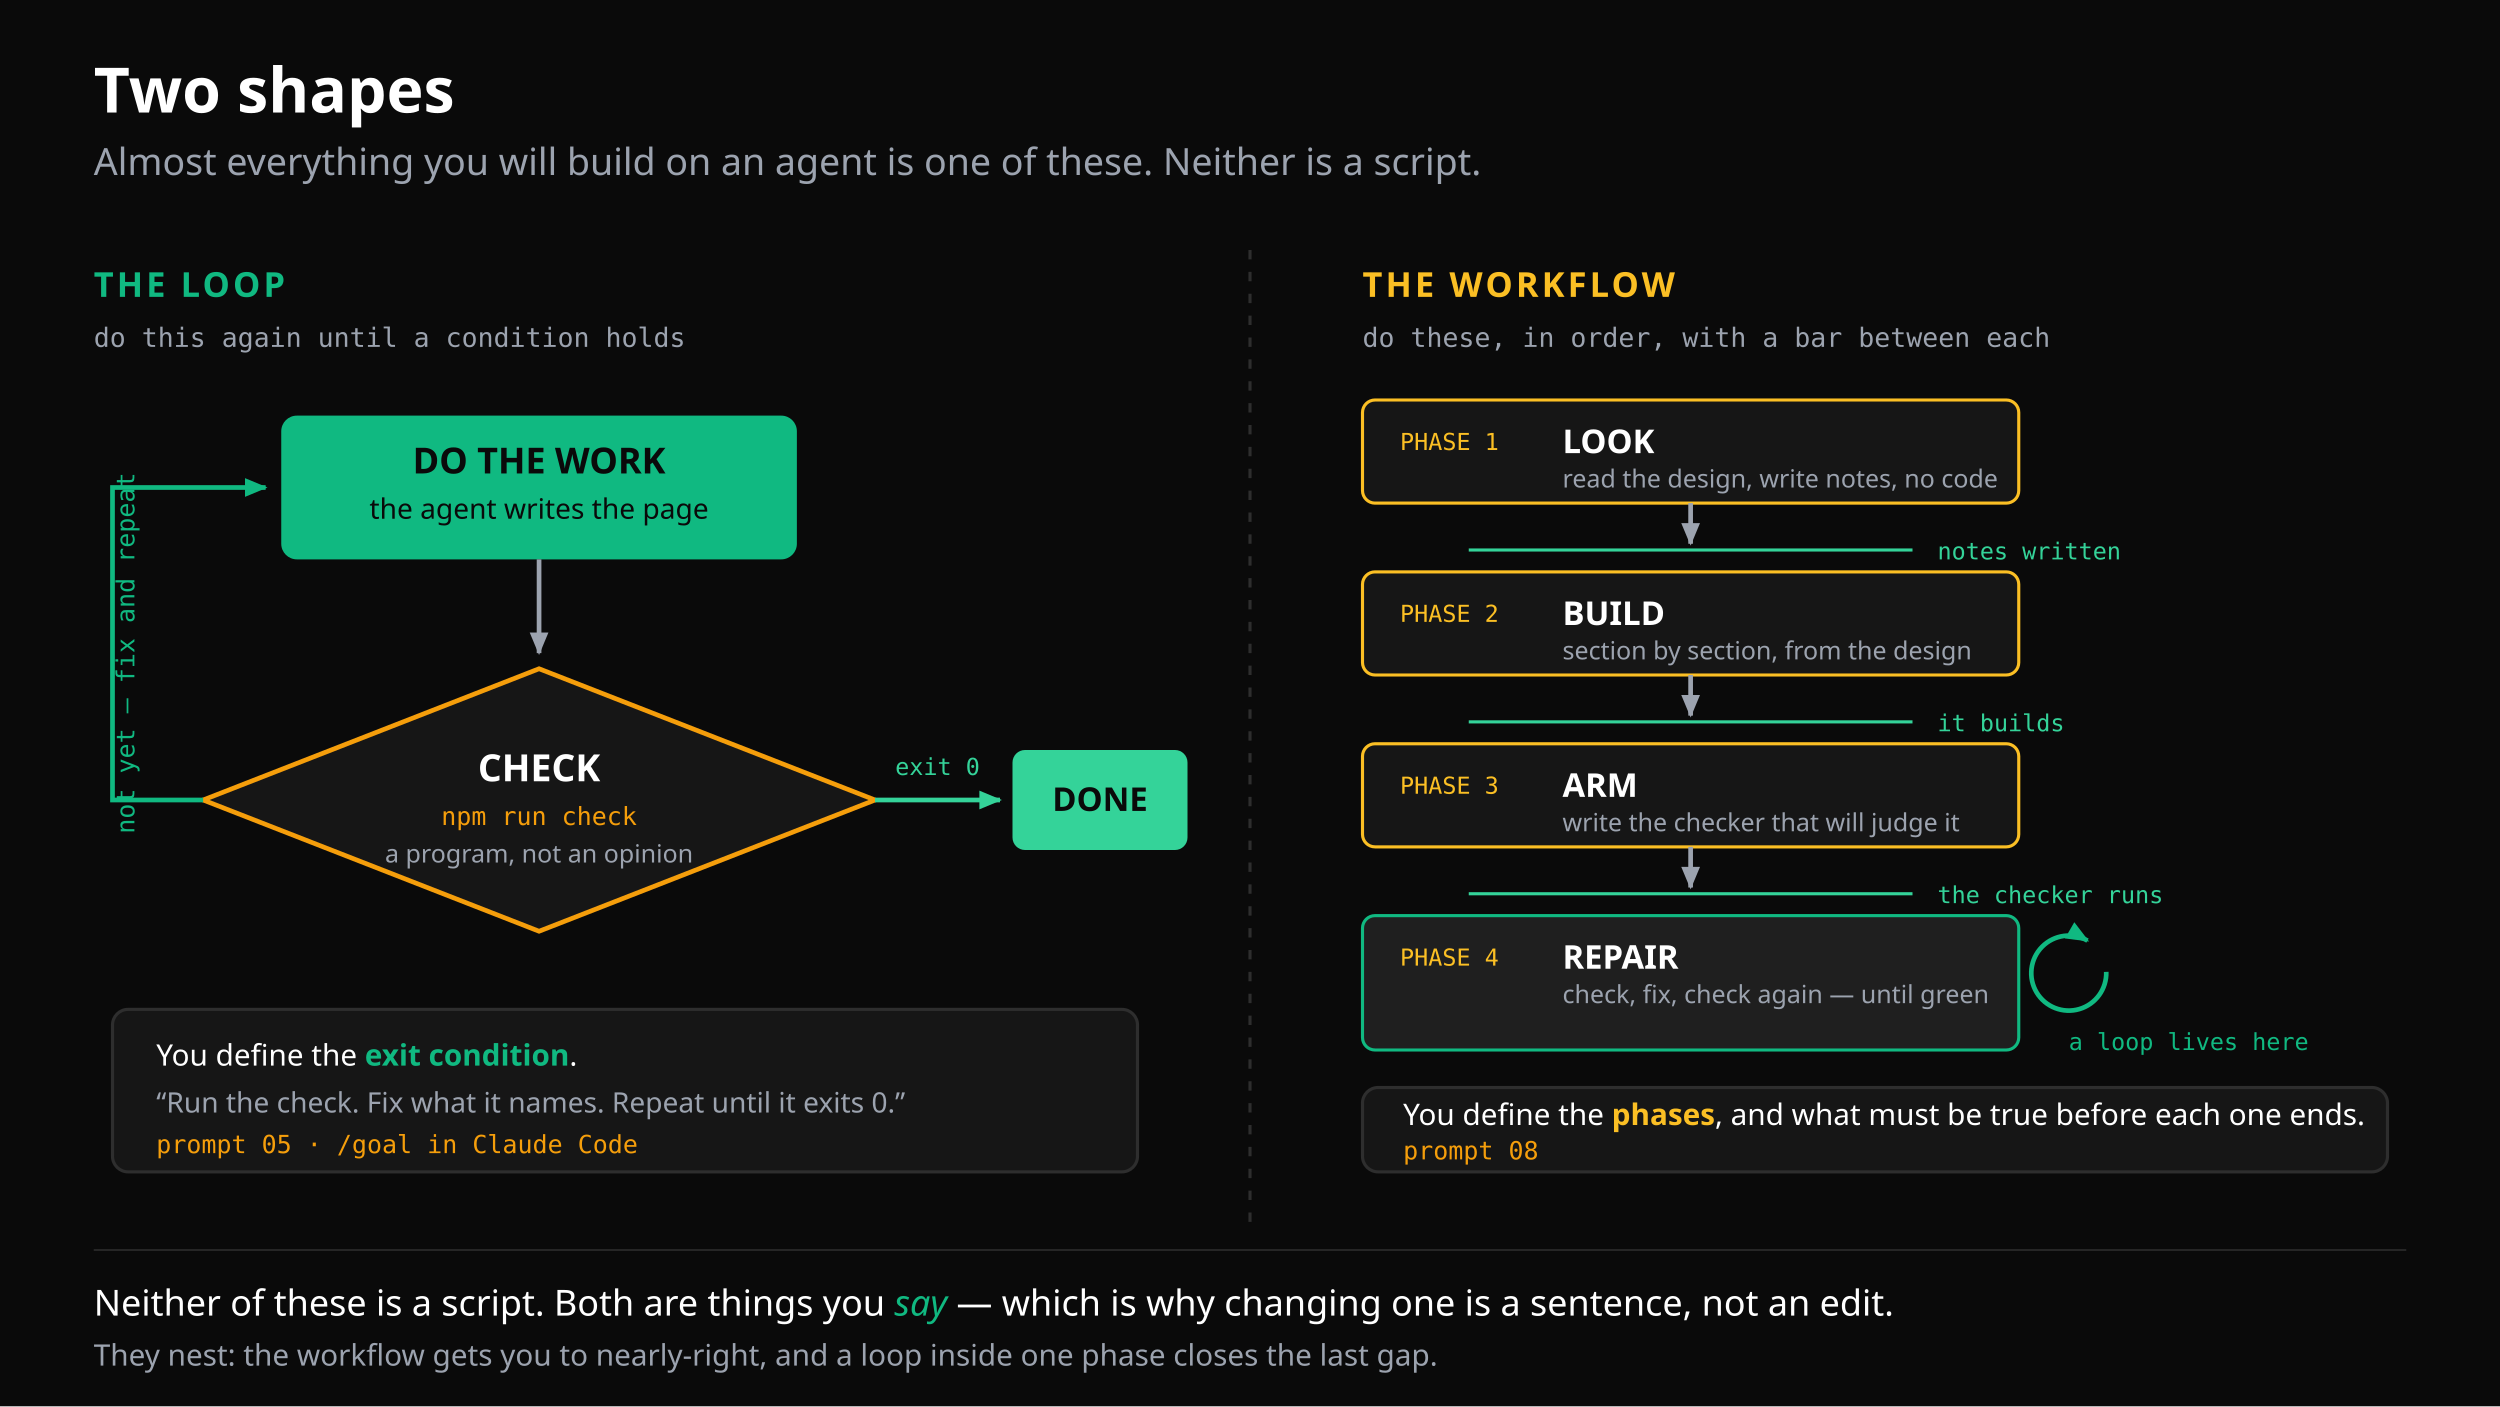
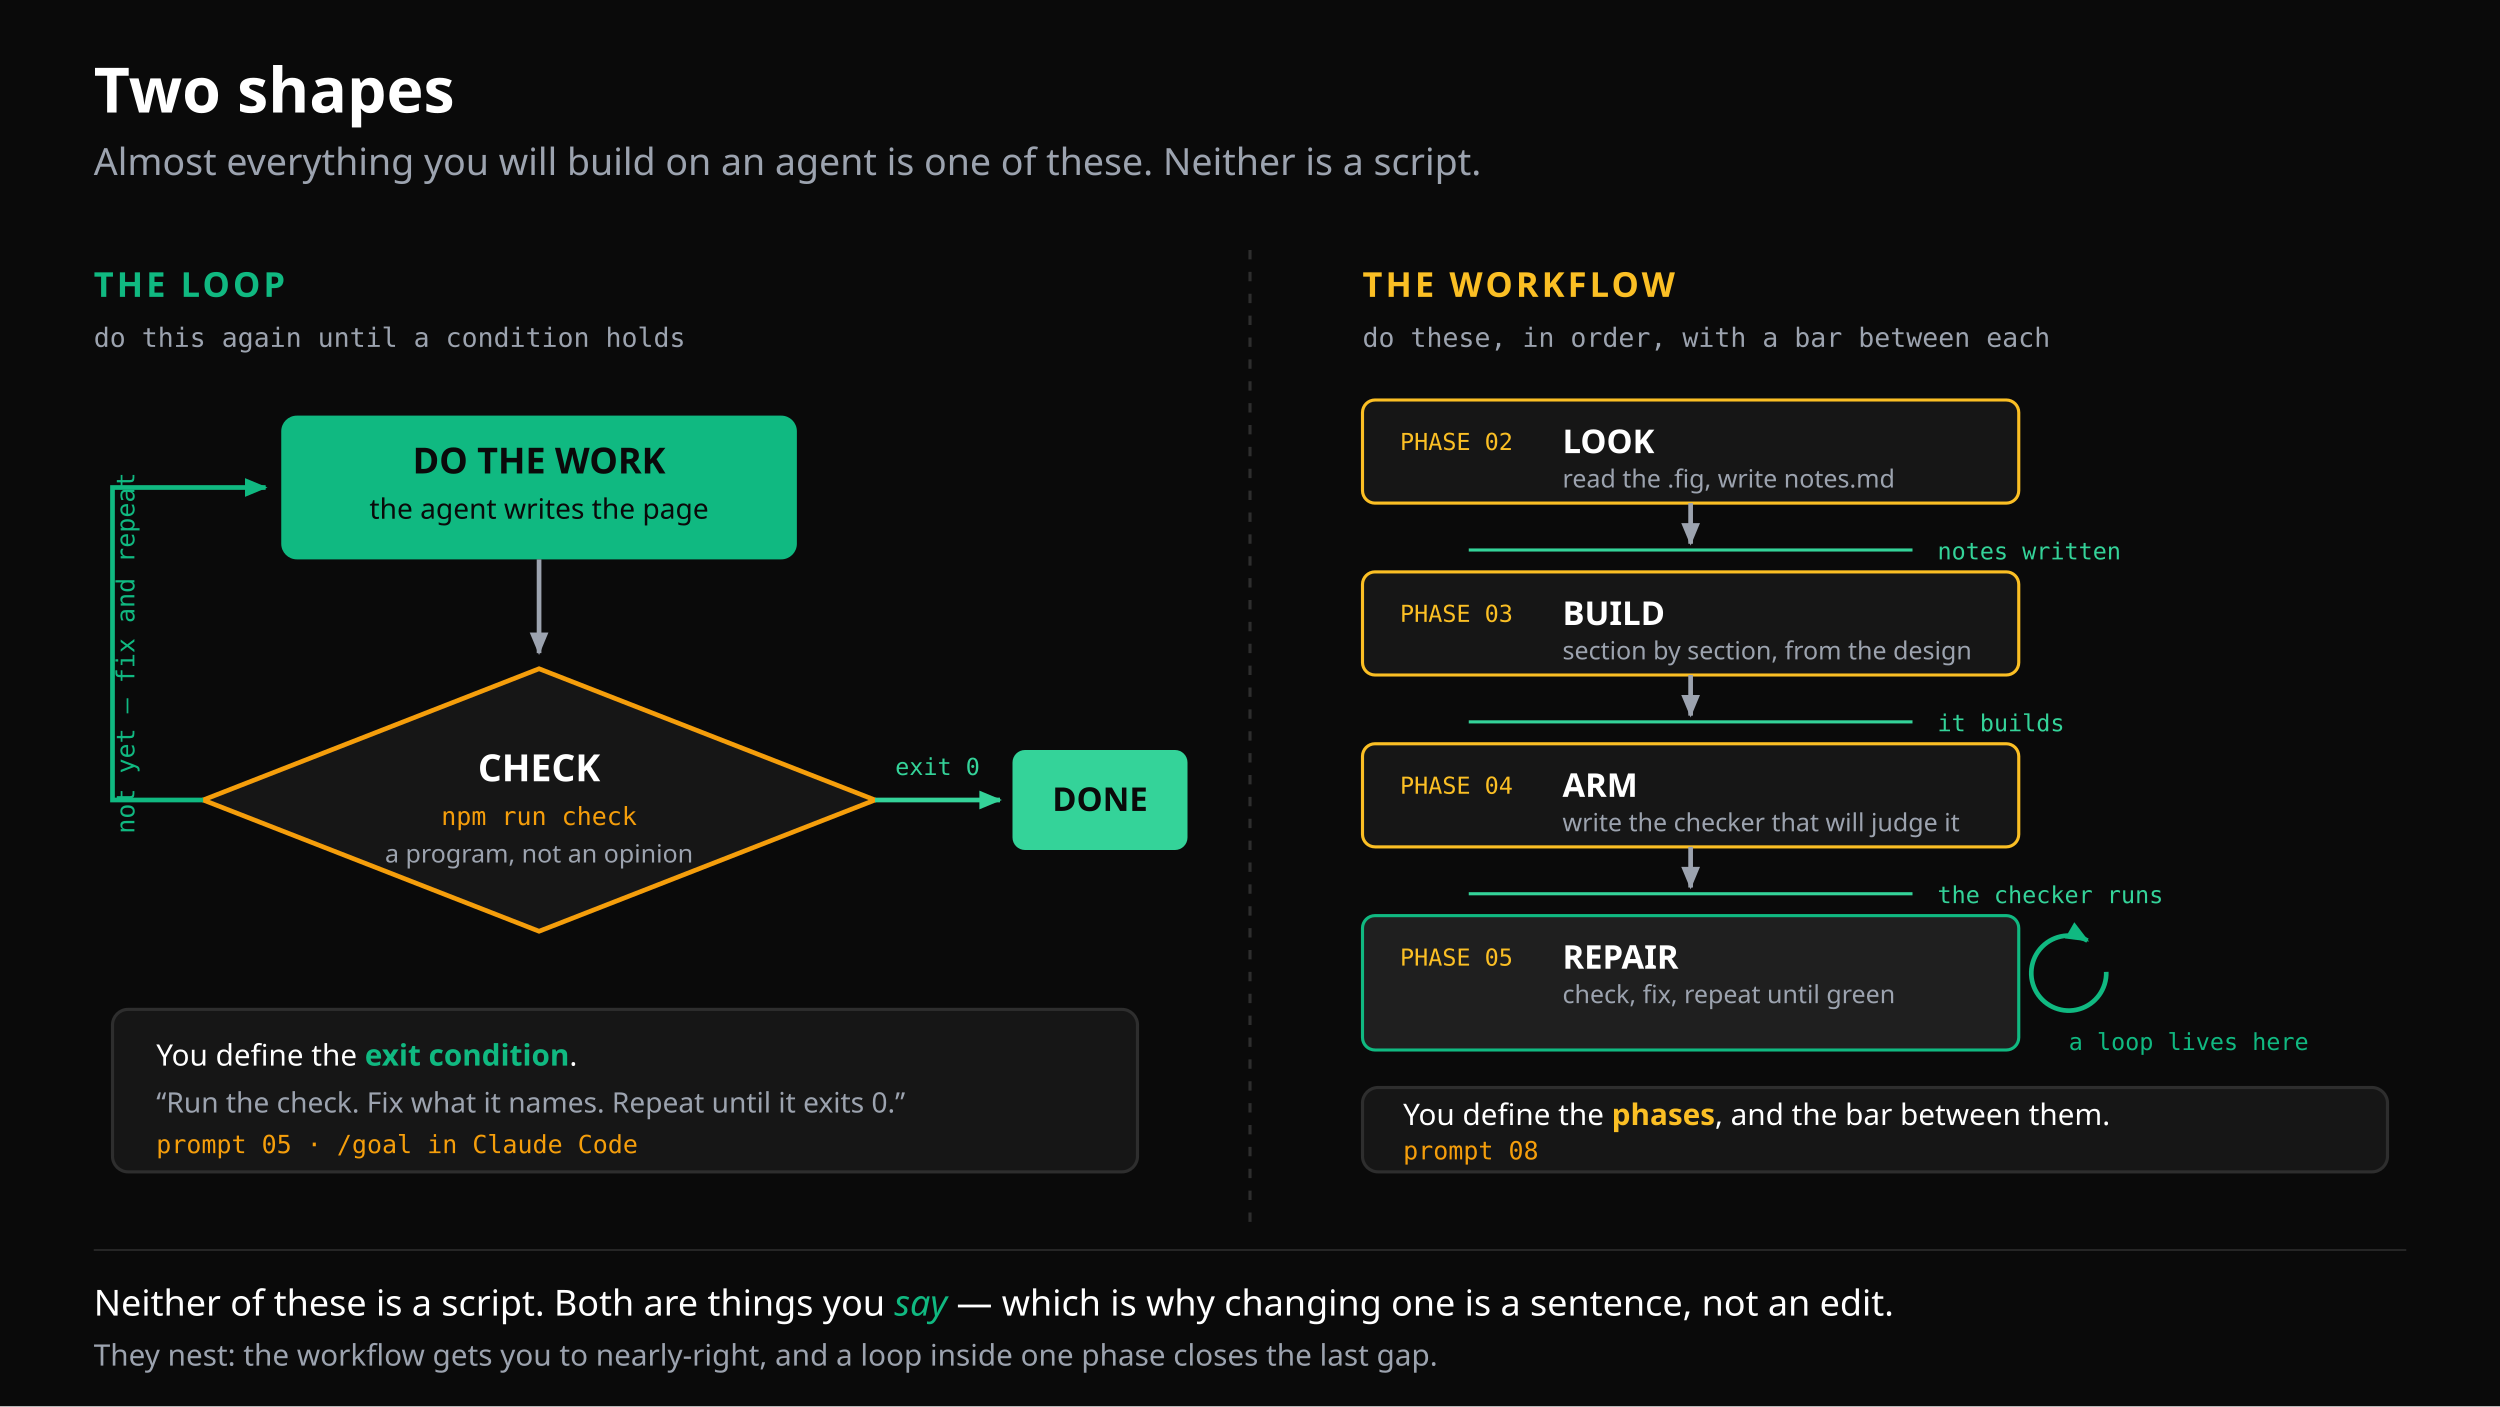
<svg xmlns="http://www.w3.org/2000/svg" viewBox="0 0 1600 900" width="1600" height="900" role="img" aria-labelledby="t07 d07">
  <defs>
    <marker id="a7" viewBox="0 0 12 10" refX="11" refY="5" markerWidth="15" markerHeight="12" markerUnits="userSpaceOnUse" orient="auto">
      <path d="M0 0 L12 5 L0 10 Z" fill="#9CA3AF" />
    </marker>
    <marker id="a7g" viewBox="0 0 12 10" refX="11" refY="5" markerWidth="15" markerHeight="12" markerUnits="userSpaceOnUse" orient="auto">
      <path d="M0 0 L12 5 L0 10 Z" fill="#34D399" />
    </marker>
    <marker id="a7o" viewBox="0 0 12 10" refX="11" refY="5" markerWidth="15" markerHeight="12" markerUnits="userSpaceOnUse" orient="auto">
      <path d="M0 0 L12 5 L0 10 Z" fill="#10B981" />
    </marker>
    <marker id="a7c" viewBox="0 0 12 10" refX="11" refY="5" markerWidth="15" markerHeight="12" markerUnits="userSpaceOnUse" orient="auto">
      <path d="M0 0 L12 5 L0 10 Z" fill="#F59E0B" />
    </marker>
  </defs>
  <rect width="1600" height="900" fill="#0A0A0A" />
  <text x="60" y="72" font-family="system-ui,sans-serif" font-size="40" font-weight="700" fill="#FFFFFF">Two shapes</text>
  <text x="60" y="112" font-family="system-ui,sans-serif" font-size="24" fill="#9CA3AF">Almost everything you will build on an agent is one of these. Neither is a script.</text>
  <line x1="800" y1="160" x2="800" y2="790" stroke="#2E2E2E" stroke-width="2" stroke-dasharray="6 8" />
  <text x="60" y="190" font-family="system-ui,sans-serif" font-size="22" font-weight="700" fill="#10B981" letter-spacing="2">THE LOOP</text>
  <text x="60" y="222" font-family="ui-monospace,monospace" font-size="17" fill="#9CA3AF">do this again until a condition holds</text>
  <rect x="180" y="266" width="330" height="92" rx="10" fill="#10B981" />
  <text x="345" y="303" text-anchor="middle" font-family="system-ui,sans-serif" font-size="23" font-weight="700" fill="#0A0A0A">DO THE WORK</text>
  <text x="345" y="332" text-anchor="middle" font-family="system-ui,sans-serif" font-size="18" fill="#0A0A0A">the agent writes the page</text>
  <path d="M345 358 L345 418" stroke="#9CA3AF" stroke-width="3" marker-end="url(#a7)" />
  <path d="M345 428 L560 512 L345 596 L130 512 Z" fill="#161616" stroke="#F59E0B" stroke-width="3" />
  <text x="345" y="500" text-anchor="middle" font-family="system-ui,sans-serif" font-size="24" font-weight="700" fill="#FFFFFF">CHECK</text>
  <text x="345" y="528" text-anchor="middle" font-family="ui-monospace,monospace" font-size="16" fill="#F59E0B">npm run check</text>
  <text x="345" y="552" text-anchor="middle" font-family="system-ui,sans-serif" font-size="16" fill="#9CA3AF">a program, not an opinion</text>
  <path d="M130 512 L72 512 L72 312 L170 312" fill="none" stroke="#10B981" stroke-width="3" marker-end="url(#a7o)" />
  <text x="86" y="418" font-family="ui-monospace,monospace" font-size="16" fill="#10B981" transform="rotate(-90 86 418)" text-anchor="middle">not yet — fix and repeat</text>
  <path d="M560 512 L640 512" stroke="#34D399" stroke-width="3" marker-end="url(#a7g)" />
  <rect x="648" y="480" width="112" height="64" rx="8" fill="#34D399" />
  <text x="704" y="519" text-anchor="middle" font-family="system-ui,sans-serif" font-size="21" font-weight="700" fill="#0A0A0A">DONE</text>
  <text x="600" y="496" text-anchor="middle" font-family="ui-monospace,monospace" font-size="15" fill="#34D399">exit 0</text>
  <rect x="72" y="646" width="656" height="104" rx="10" fill="#161616" stroke="#2E2E2E" stroke-width="2" />
  <text x="100" y="682" font-family="system-ui,sans-serif" font-size="19" fill="#FFFFFF">You define the <tspan font-weight="700" fill="#10B981">exit condition</tspan>.</text>
  <text x="100" y="712" font-family="system-ui,sans-serif" font-size="18" fill="#9CA3AF">“Run the check. Fix what it names. Repeat until it exits 0.”</text>
  <text x="100" y="738" font-family="ui-monospace,monospace" font-size="16" fill="#F59E0B">prompt 05 · /goal in Claude Code</text>
  <text x="872" y="190" font-family="system-ui,sans-serif" font-size="22" font-weight="700" fill="#FBBF24" letter-spacing="2">THE WORKFLOW</text>
  <text x="872" y="222" font-family="ui-monospace,monospace" font-size="17" fill="#9CA3AF">do these, in order, with a bar between each</text>
  <rect x="872" y="256" width="420" height="66" rx="8" fill="#161616" stroke="#FBBF24" stroke-width="2" />
-   <text x="896" y="288" font-family="ui-monospace,monospace" font-size="15" fill="#FBBF24">PHASE 1</text>
+   <text x="896" y="288" font-family="ui-monospace,monospace" font-size="15" fill="#FBBF24">PHASE 02</text>
  <text x="1000" y="290" font-family="system-ui,sans-serif" font-size="21" font-weight="700" fill="#FFFFFF">LOOK</text>
-   <text x="1000" y="312" font-family="system-ui,sans-serif" font-size="16" fill="#9CA3AF">read the design, write notes, no code</text>
+   <text x="1000" y="312" font-family="system-ui,sans-serif" font-size="16" fill="#9CA3AF">read the .fig, write notes.md</text>
  <path d="M1082 322 L1082 348" stroke="#9CA3AF" stroke-width="3" marker-end="url(#a7)" />
  <line x1="940" y1="352" x2="1224" y2="352" stroke="#34D399" stroke-width="2" />
  <text x="1240" y="358" font-family="ui-monospace,monospace" font-size="15" fill="#34D399">notes written</text>
  <rect x="872" y="366" width="420" height="66" rx="8" fill="#161616" stroke="#FBBF24" stroke-width="2" />
-   <text x="896" y="398" font-family="ui-monospace,monospace" font-size="15" fill="#FBBF24">PHASE 2</text>
+   <text x="896" y="398" font-family="ui-monospace,monospace" font-size="15" fill="#FBBF24">PHASE 03</text>
  <text x="1000" y="400" font-family="system-ui,sans-serif" font-size="21" font-weight="700" fill="#FFFFFF">BUILD</text>
  <text x="1000" y="422" font-family="system-ui,sans-serif" font-size="16" fill="#9CA3AF">section by section, from the design</text>
  <path d="M1082 432 L1082 458" stroke="#9CA3AF" stroke-width="3" marker-end="url(#a7)" />
  <line x1="940" y1="462" x2="1224" y2="462" stroke="#34D399" stroke-width="2" />
  <text x="1240" y="468" font-family="ui-monospace,monospace" font-size="15" fill="#34D399">it builds</text>
  <rect x="872" y="476" width="420" height="66" rx="8" fill="#161616" stroke="#FBBF24" stroke-width="2" />
-   <text x="896" y="508" font-family="ui-monospace,monospace" font-size="15" fill="#FBBF24">PHASE 3</text>
+   <text x="896" y="508" font-family="ui-monospace,monospace" font-size="15" fill="#FBBF24">PHASE 04</text>
  <text x="1000" y="510" font-family="system-ui,sans-serif" font-size="21" font-weight="700" fill="#FFFFFF">ARM</text>
  <text x="1000" y="532" font-family="system-ui,sans-serif" font-size="16" fill="#9CA3AF">write the checker that will judge it</text>
  <path d="M1082 542 L1082 568" stroke="#9CA3AF" stroke-width="3" marker-end="url(#a7)" />
  <line x1="940" y1="572" x2="1224" y2="572" stroke="#34D399" stroke-width="2" />
  <text x="1240" y="578" font-family="ui-monospace,monospace" font-size="15" fill="#34D399">the checker runs</text>
  <rect x="872" y="586" width="420" height="86" rx="8" fill="#1F1F1F" stroke="#10B981" stroke-width="2" />
-   <text x="896" y="618" font-family="ui-monospace,monospace" font-size="15" fill="#FBBF24">PHASE 4</text>
+   <text x="896" y="618" font-family="ui-monospace,monospace" font-size="15" fill="#FBBF24">PHASE 05</text>
  <text x="1000" y="620" font-family="system-ui,sans-serif" font-size="21" font-weight="700" fill="#FFFFFF">REPAIR</text>
-   <text x="1000" y="642" font-family="system-ui,sans-serif" font-size="16" fill="#9CA3AF">check, fix, check again — until green</text>
+   <text x="1000" y="642" font-family="system-ui,sans-serif" font-size="16" fill="#9CA3AF">check, fix, repeat until green</text>
  <path d="M1348 622 a 24 24 0 1 1 -12 -20" fill="none" stroke="#10B981" stroke-width="3" marker-end="url(#a7o)" />
  <text x="1324" y="672" font-family="ui-monospace,monospace" font-size="15" fill="#10B981">a loop lives here</text>
  <rect x="872" y="696" width="656" height="54" rx="10" fill="#161616" stroke="#2E2E2E" stroke-width="2" />
-   <text x="898" y="720" font-family="system-ui,sans-serif" font-size="19" fill="#FFFFFF">You define the <tspan font-weight="700" fill="#FBBF24">phases</tspan>, and what must be true before each one ends.</text>
+   <text x="898" y="720" font-family="system-ui,sans-serif" font-size="19" fill="#FFFFFF">You define the <tspan font-weight="700" fill="#FBBF24">phases</tspan>, and the bar between them.</text>
  <text x="898" y="742" font-family="ui-monospace,monospace" font-size="16" fill="#F59E0B">prompt 08</text>
  <line x1="60" y1="800" x2="1540" y2="800" stroke="#2E2E2E" stroke-width="1" />
  <text x="60" y="842" font-family="system-ui,sans-serif" font-size="23" fill="#FFFFFF">Neither of these is a script. Both are things you <tspan font-style="italic" fill="#10B981">say</tspan> — which is why changing one is a sentence, not an edit.</text>
  <text x="60" y="874" font-family="system-ui,sans-serif" font-size="19" fill="#9CA3AF">They nest: the workflow gets you to nearly-right, and a loop inside one phase closes the last gap.</text>
</svg>
